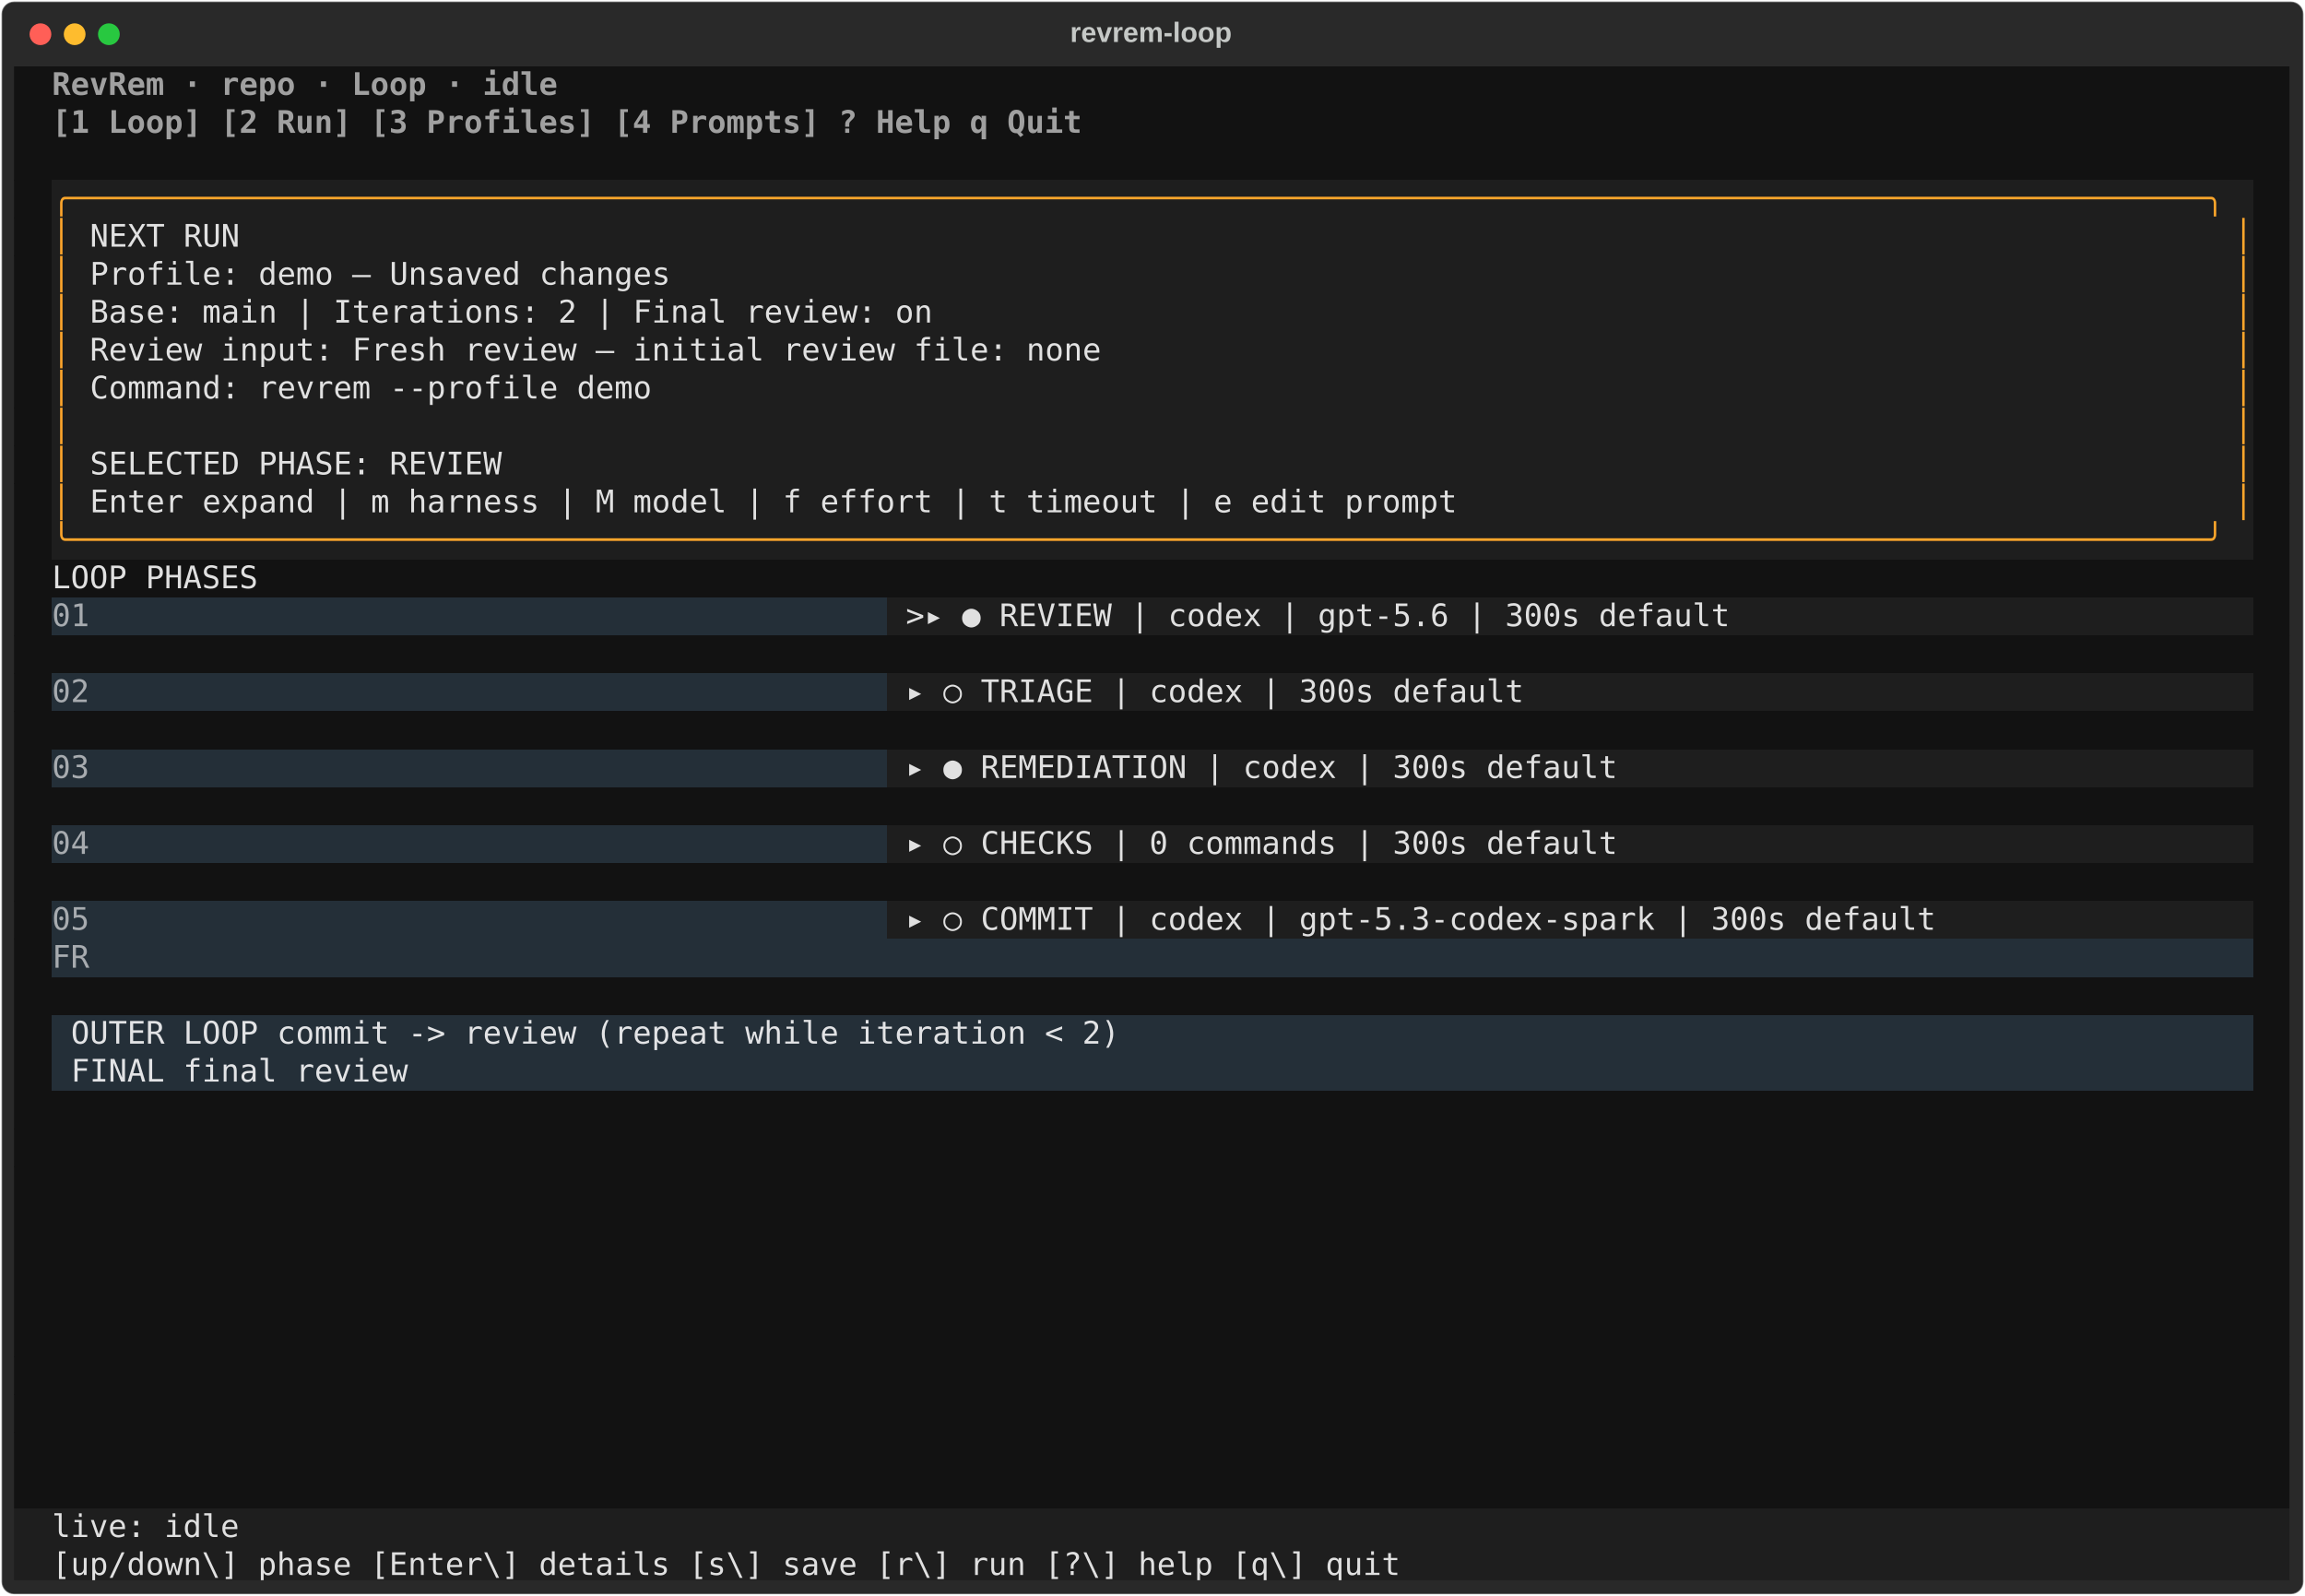
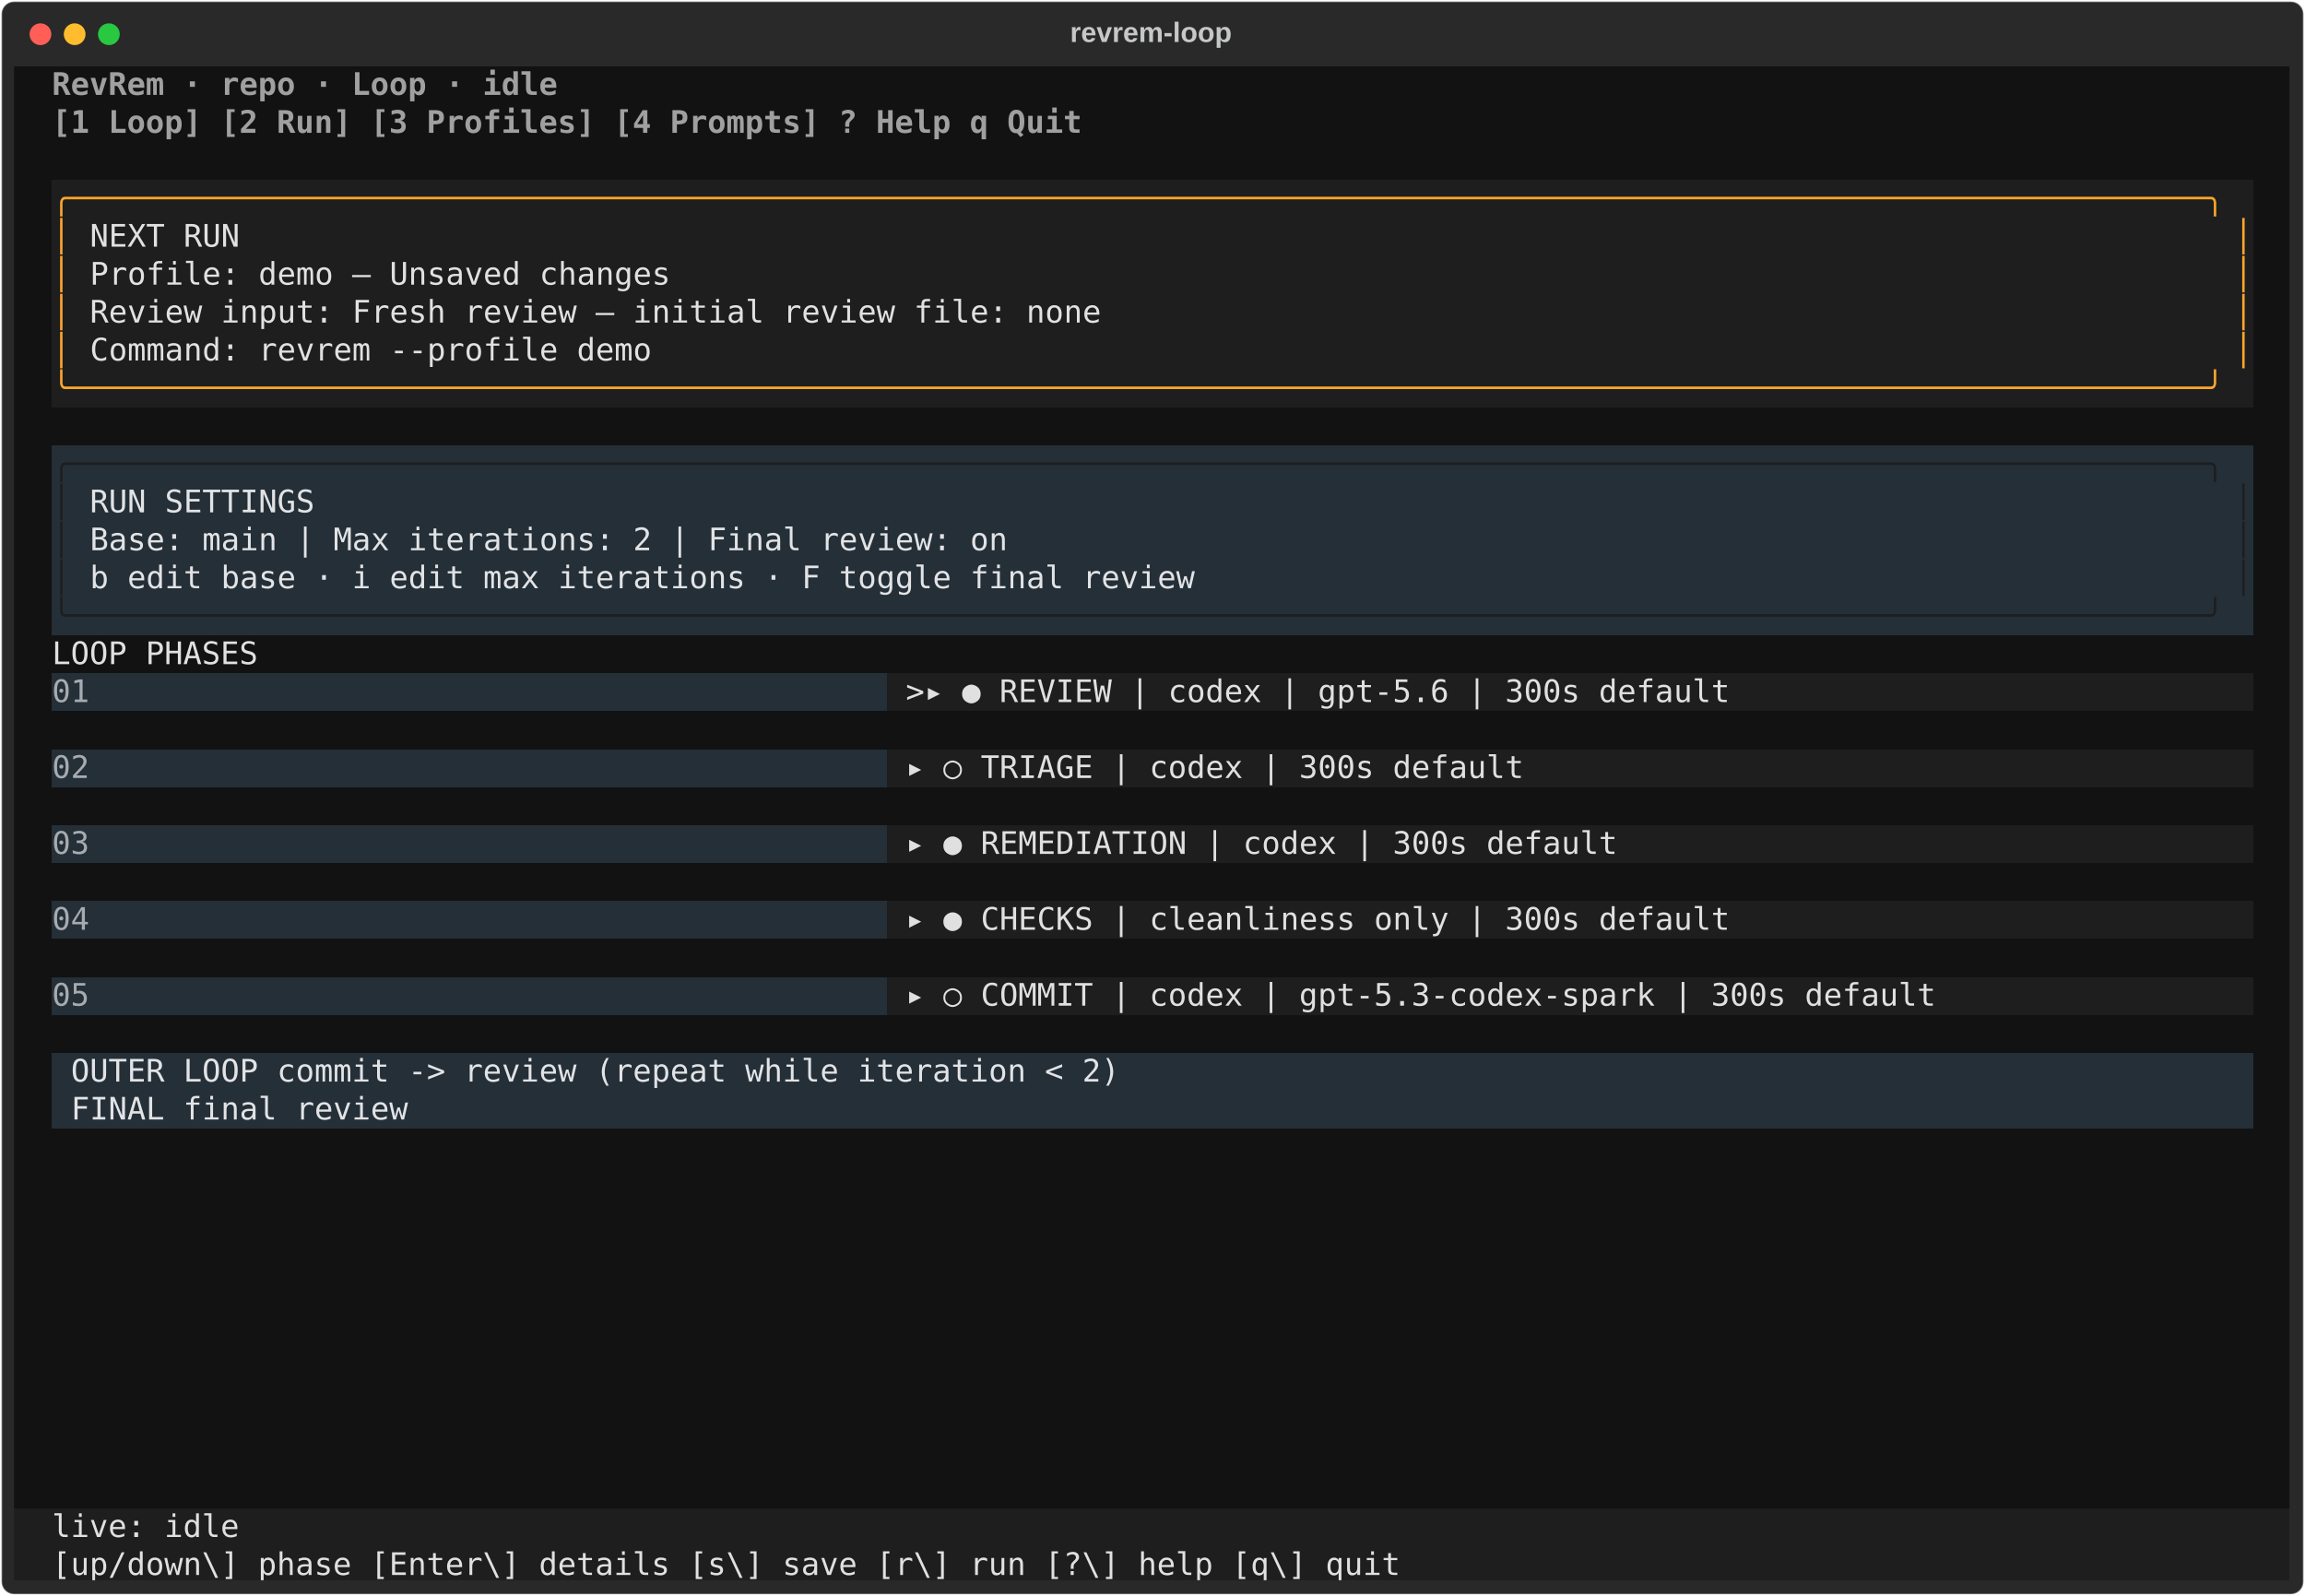
<svg xmlns="http://www.w3.org/2000/svg" class="rich-terminal" viewBox="0 0 1482 1026.0">
  <style>

    @font-face {
        font-family: "Fira Code";
        src: local("FiraCode-Regular"),
                url("https://cdnjs.cloudflare.com/ajax/libs/firacode/6.2.0/woff2/FiraCode-Regular.woff2") format("woff2"),
                url("https://cdnjs.cloudflare.com/ajax/libs/firacode/6.2.0/woff/FiraCode-Regular.woff") format("woff");
        font-style: normal;
        font-weight: 400;
    }
    @font-face {
        font-family: "Fira Code";
        src: local("FiraCode-Bold"),
                url("https://cdnjs.cloudflare.com/ajax/libs/firacode/6.2.0/woff2/FiraCode-Bold.woff2") format("woff2"),
                url("https://cdnjs.cloudflare.com/ajax/libs/firacode/6.2.0/woff/FiraCode-Bold.woff") format("woff");
        font-style: bold;
        font-weight: 700;
    }

    .terminal-ID-matrix {
        font-family: Fira Code, monospace;
        font-size: 20px;
        line-height: 24.4px;
        font-variant-east-asian: full-width;
    }

    .terminal-ID-title {
        font-size: 18px;
        font-weight: bold;
        font-family: arial;
    }

    .terminal-ID-r1 { fill: #c5c8c6 }
.terminal-ID-r2 { fill: #a0a0a0;font-weight: bold }
.terminal-ID-r3 { fill: #fea62b }
.terminal-ID-r4 { fill: #e1e1e1 }
- .terminal-ID-r5 { fill: #e0e0e0 }
- .terminal-ID-r6 { fill: #a7abaf }
- .terminal-ID-r7 { fill: #e2e3e5 }
+ .terminal-ID-r5 { fill: #1e1e1e }
+ .terminal-ID-r6 { fill: #e2e3e5 }
+ .terminal-ID-r7 { fill: #e0e0e0 }
+ .terminal-ID-r8 { fill: #a7abaf }
    </style>
  <defs>
    <clipPath id="terminal-ID-clip-terminal">
      <rect x="0" y="0" width="1463.0" height="975.0" />
    </clipPath>
    <clipPath id="terminal-ID-line-0">
      <rect x="0" y="1.5" width="1464" height="24.65" />
    </clipPath>
    <clipPath id="terminal-ID-line-1">
      <rect x="0" y="25.9" width="1464" height="24.65" />
    </clipPath>
    <clipPath id="terminal-ID-line-2">
      <rect x="0" y="50.3" width="1464" height="24.65" />
    </clipPath>
    <clipPath id="terminal-ID-line-3">
      <rect x="0" y="74.7" width="1464" height="24.65" />
    </clipPath>
    <clipPath id="terminal-ID-line-4">
      <rect x="0" y="99.1" width="1464" height="24.65" />
    </clipPath>
    <clipPath id="terminal-ID-line-5">
      <rect x="0" y="123.5" width="1464" height="24.65" />
    </clipPath>
    <clipPath id="terminal-ID-line-6">
      <rect x="0" y="147.9" width="1464" height="24.65" />
    </clipPath>
    <clipPath id="terminal-ID-line-7">
      <rect x="0" y="172.3" width="1464" height="24.65" />
    </clipPath>
    <clipPath id="terminal-ID-line-8">
      <rect x="0" y="196.7" width="1464" height="24.65" />
    </clipPath>
    <clipPath id="terminal-ID-line-9">
      <rect x="0" y="221.1" width="1464" height="24.65" />
    </clipPath>
    <clipPath id="terminal-ID-line-10">
      <rect x="0" y="245.5" width="1464" height="24.65" />
    </clipPath>
    <clipPath id="terminal-ID-line-11">
      <rect x="0" y="269.9" width="1464" height="24.65" />
    </clipPath>
    <clipPath id="terminal-ID-line-12">
      <rect x="0" y="294.3" width="1464" height="24.65" />
    </clipPath>
    <clipPath id="terminal-ID-line-13">
      <rect x="0" y="318.7" width="1464" height="24.65" />
    </clipPath>
    <clipPath id="terminal-ID-line-14">
      <rect x="0" y="343.1" width="1464" height="24.65" />
    </clipPath>
    <clipPath id="terminal-ID-line-15">
      <rect x="0" y="367.5" width="1464" height="24.65" />
    </clipPath>
    <clipPath id="terminal-ID-line-16">
      <rect x="0" y="391.9" width="1464" height="24.65" />
    </clipPath>
    <clipPath id="terminal-ID-line-17">
      <rect x="0" y="416.3" width="1464" height="24.65" />
    </clipPath>
    <clipPath id="terminal-ID-line-18">
      <rect x="0" y="440.7" width="1464" height="24.65" />
    </clipPath>
    <clipPath id="terminal-ID-line-19">
      <rect x="0" y="465.1" width="1464" height="24.65" />
    </clipPath>
    <clipPath id="terminal-ID-line-20">
      <rect x="0" y="489.5" width="1464" height="24.65" />
    </clipPath>
    <clipPath id="terminal-ID-line-21">
      <rect x="0" y="513.9" width="1464" height="24.65" />
    </clipPath>
    <clipPath id="terminal-ID-line-22">
      <rect x="0" y="538.3" width="1464" height="24.65" />
    </clipPath>
    <clipPath id="terminal-ID-line-23">
      <rect x="0" y="562.7" width="1464" height="24.65" />
    </clipPath>
    <clipPath id="terminal-ID-line-24">
      <rect x="0" y="587.1" width="1464" height="24.65" />
    </clipPath>
    <clipPath id="terminal-ID-line-25">
      <rect x="0" y="611.5" width="1464" height="24.65" />
    </clipPath>
    <clipPath id="terminal-ID-line-26">
      <rect x="0" y="635.9" width="1464" height="24.65" />
    </clipPath>
    <clipPath id="terminal-ID-line-27">
      <rect x="0" y="660.3" width="1464" height="24.65" />
    </clipPath>
    <clipPath id="terminal-ID-line-28">
      <rect x="0" y="684.7" width="1464" height="24.65" />
    </clipPath>
    <clipPath id="terminal-ID-line-29">
      <rect x="0" y="709.1" width="1464" height="24.65" />
    </clipPath>
    <clipPath id="terminal-ID-line-30">
      <rect x="0" y="733.5" width="1464" height="24.65" />
    </clipPath>
    <clipPath id="terminal-ID-line-31">
      <rect x="0" y="757.9" width="1464" height="24.65" />
    </clipPath>
    <clipPath id="terminal-ID-line-32">
      <rect x="0" y="782.3" width="1464" height="24.65" />
    </clipPath>
    <clipPath id="terminal-ID-line-33">
      <rect x="0" y="806.7" width="1464" height="24.65" />
    </clipPath>
    <clipPath id="terminal-ID-line-34">
      <rect x="0" y="831.1" width="1464" height="24.65" />
    </clipPath>
    <clipPath id="terminal-ID-line-35">
      <rect x="0" y="855.5" width="1464" height="24.65" />
    </clipPath>
    <clipPath id="terminal-ID-line-36">
      <rect x="0" y="879.9" width="1464" height="24.65" />
    </clipPath>
    <clipPath id="terminal-ID-line-37">
      <rect x="0" y="904.3" width="1464" height="24.65" />
    </clipPath>
    <clipPath id="terminal-ID-line-38">
      <rect x="0" y="928.7" width="1464" height="24.65" />
    </clipPath>
  </defs>
  <rect fill="#292929" stroke="rgba(255,255,255,0.35)" stroke-width="1" x="1" y="1" width="1480" height="1024" rx="8" />
  <text class="terminal-ID-title" fill="#c5c8c6" text-anchor="middle" x="740" y="27">revrem-loop</text>
  <g transform="translate(26,22)">
    <circle cx="0" cy="0" r="7" fill="#ff5f57" />
    <circle cx="22" cy="0" r="7" fill="#febc2e" />
    <circle cx="44" cy="0" r="7" fill="#28c840" />
  </g>
  <g transform="translate(9, 41)" clip-path="url(#terminal-ID-clip-terminal)">
    <rect fill="#121212" x="0" y="1.5" width="24.4" height="24.65" shape-rendering="crispEdges" />
    <rect fill="#121212" x="24.4" y="1.5" width="329.4" height="24.65" shape-rendering="crispEdges" />
    <rect fill="#121212" x="353.8" y="1.5" width="1110.2" height="24.65" shape-rendering="crispEdges" />
    <rect fill="#121212" x="0" y="25.9" width="24.4" height="24.65" shape-rendering="crispEdges" />
    <rect fill="#121212" x="24.4" y="25.9" width="732" height="24.65" shape-rendering="crispEdges" />
    <rect fill="#121212" x="756.4" y="25.9" width="707.6" height="24.65" shape-rendering="crispEdges" />
    <rect fill="#121212" x="0" y="50.3" width="1464" height="24.65" shape-rendering="crispEdges" />
    <rect fill="#121212" x="0" y="74.7" width="24.4" height="24.65" shape-rendering="crispEdges" />
    <rect fill="#1e1e1e" x="24.4" y="74.7" width="1415.2" height="24.65" shape-rendering="crispEdges" />
    <rect fill="#121212" x="1439.6" y="74.7" width="24.4" height="24.65" shape-rendering="crispEdges" />
    <rect fill="#121212" x="0" y="99.1" width="24.4" height="24.65" shape-rendering="crispEdges" />
    <rect fill="#1e1e1e" x="24.4" y="99.1" width="12.2" height="24.65" shape-rendering="crispEdges" />
    <rect fill="#1e1e1e" x="36.6" y="99.1" width="12.2" height="24.65" shape-rendering="crispEdges" />
    <rect fill="#1e1e1e" x="48.8" y="99.1" width="97.6" height="24.65" shape-rendering="crispEdges" />
    <rect fill="#1e1e1e" x="146.4" y="99.1" width="1281" height="24.65" shape-rendering="crispEdges" />
    <rect fill="#1e1e1e" x="1427.4" y="99.1" width="12.2" height="24.65" shape-rendering="crispEdges" />
    <rect fill="#121212" x="1439.6" y="99.1" width="24.4" height="24.65" shape-rendering="crispEdges" />
    <rect fill="#121212" x="0" y="123.5" width="24.4" height="24.65" shape-rendering="crispEdges" />
    <rect fill="#1e1e1e" x="24.4" y="123.5" width="12.2" height="24.65" shape-rendering="crispEdges" />
    <rect fill="#1e1e1e" x="36.6" y="123.5" width="12.2" height="24.65" shape-rendering="crispEdges" />
    <rect fill="#1e1e1e" x="48.8" y="123.5" width="378.2" height="24.65" shape-rendering="crispEdges" />
    <rect fill="#1e1e1e" x="427" y="123.5" width="1000.4" height="24.65" shape-rendering="crispEdges" />
    <rect fill="#1e1e1e" x="1427.4" y="123.5" width="12.2" height="24.65" shape-rendering="crispEdges" />
    <rect fill="#121212" x="1439.6" y="123.5" width="24.4" height="24.65" shape-rendering="crispEdges" />
    <rect fill="#121212" x="0" y="147.9" width="24.4" height="24.65" shape-rendering="crispEdges" />
    <rect fill="#1e1e1e" x="24.4" y="147.9" width="12.2" height="24.65" shape-rendering="crispEdges" />
    <rect fill="#1e1e1e" x="36.6" y="147.9" width="12.2" height="24.65" shape-rendering="crispEdges" />
-     <rect fill="#1e1e1e" x="48.8" y="147.9" width="549" height="24.65" shape-rendering="crispEdges" />
-     <rect fill="#1e1e1e" x="597.8" y="147.9" width="829.6" height="24.65" shape-rendering="crispEdges" />
+     <rect fill="#1e1e1e" x="48.8" y="147.9" width="658.8" height="24.65" shape-rendering="crispEdges" />
+     <rect fill="#1e1e1e" x="707.6" y="147.9" width="719.8" height="24.65" shape-rendering="crispEdges" />
    <rect fill="#1e1e1e" x="1427.4" y="147.9" width="12.2" height="24.65" shape-rendering="crispEdges" />
    <rect fill="#121212" x="1439.6" y="147.9" width="24.4" height="24.65" shape-rendering="crispEdges" />
    <rect fill="#121212" x="0" y="172.3" width="24.4" height="24.65" shape-rendering="crispEdges" />
    <rect fill="#1e1e1e" x="24.4" y="172.3" width="12.2" height="24.65" shape-rendering="crispEdges" />
    <rect fill="#1e1e1e" x="36.6" y="172.3" width="12.2" height="24.65" shape-rendering="crispEdges" />
-     <rect fill="#1e1e1e" x="48.8" y="172.3" width="658.8" height="24.65" shape-rendering="crispEdges" />
-     <rect fill="#1e1e1e" x="707.6" y="172.3" width="719.8" height="24.65" shape-rendering="crispEdges" />
+     <rect fill="#1e1e1e" x="48.8" y="172.3" width="366" height="24.65" shape-rendering="crispEdges" />
+     <rect fill="#1e1e1e" x="414.8" y="172.3" width="1012.6" height="24.65" shape-rendering="crispEdges" />
    <rect fill="#1e1e1e" x="1427.4" y="172.3" width="12.2" height="24.65" shape-rendering="crispEdges" />
    <rect fill="#121212" x="1439.6" y="172.3" width="24.4" height="24.65" shape-rendering="crispEdges" />
    <rect fill="#121212" x="0" y="196.7" width="24.4" height="24.65" shape-rendering="crispEdges" />
-     <rect fill="#1e1e1e" x="24.4" y="196.7" width="12.2" height="24.65" shape-rendering="crispEdges" />
-     <rect fill="#1e1e1e" x="36.6" y="196.7" width="12.2" height="24.65" shape-rendering="crispEdges" />
-     <rect fill="#1e1e1e" x="48.8" y="196.7" width="366" height="24.65" shape-rendering="crispEdges" />
-     <rect fill="#1e1e1e" x="414.8" y="196.7" width="1012.6" height="24.65" shape-rendering="crispEdges" />
-     <rect fill="#1e1e1e" x="1427.4" y="196.7" width="12.2" height="24.65" shape-rendering="crispEdges" />
+     <rect fill="#1e1e1e" x="24.4" y="196.7" width="1415.2" height="24.65" shape-rendering="crispEdges" />
    <rect fill="#121212" x="1439.6" y="196.7" width="24.4" height="24.65" shape-rendering="crispEdges" />
-     <rect fill="#121212" x="0" y="221.1" width="24.4" height="24.65" shape-rendering="crispEdges" />
-     <rect fill="#1e1e1e" x="24.4" y="221.1" width="12.2" height="24.65" shape-rendering="crispEdges" />
-     <rect fill="#1e1e1e" x="36.6" y="221.1" width="12.2" height="24.65" shape-rendering="crispEdges" />
-     <rect fill="#1e1e1e" x="48.8" y="221.1" width="0" height="24.65" shape-rendering="crispEdges" />
-     <rect fill="#1e1e1e" x="48.8" y="221.1" width="1378.6" height="24.65" shape-rendering="crispEdges" />
-     <rect fill="#1e1e1e" x="1427.4" y="221.1" width="12.2" height="24.65" shape-rendering="crispEdges" />
-     <rect fill="#121212" x="1439.6" y="221.1" width="24.4" height="24.65" shape-rendering="crispEdges" />
+     <rect fill="#121212" x="0" y="221.1" width="1464" height="24.65" shape-rendering="crispEdges" />
    <rect fill="#121212" x="0" y="245.5" width="24.4" height="24.65" shape-rendering="crispEdges" />
-     <rect fill="#1e1e1e" x="24.4" y="245.5" width="12.2" height="24.65" shape-rendering="crispEdges" />
-     <rect fill="#1e1e1e" x="36.6" y="245.5" width="12.2" height="24.65" shape-rendering="crispEdges" />
-     <rect fill="#1e1e1e" x="48.8" y="245.5" width="268.4" height="24.65" shape-rendering="crispEdges" />
-     <rect fill="#1e1e1e" x="317.2" y="245.5" width="1110.2" height="24.65" shape-rendering="crispEdges" />
-     <rect fill="#1e1e1e" x="1427.4" y="245.5" width="12.2" height="24.65" shape-rendering="crispEdges" />
+     <rect fill="#242f38" x="24.4" y="245.5" width="1415.2" height="24.65" shape-rendering="crispEdges" />
    <rect fill="#121212" x="1439.6" y="245.5" width="24.4" height="24.65" shape-rendering="crispEdges" />
    <rect fill="#121212" x="0" y="269.9" width="24.4" height="24.65" shape-rendering="crispEdges" />
-     <rect fill="#1e1e1e" x="24.4" y="269.9" width="12.2" height="24.65" shape-rendering="crispEdges" />
-     <rect fill="#1e1e1e" x="36.6" y="269.9" width="12.2" height="24.65" shape-rendering="crispEdges" />
-     <rect fill="#1e1e1e" x="48.8" y="269.9" width="890.6" height="24.65" shape-rendering="crispEdges" />
-     <rect fill="#1e1e1e" x="939.4" y="269.9" width="488" height="24.65" shape-rendering="crispEdges" />
-     <rect fill="#1e1e1e" x="1427.4" y="269.9" width="12.2" height="24.65" shape-rendering="crispEdges" />
+     <rect fill="#242f38" x="24.4" y="269.9" width="12.2" height="24.65" shape-rendering="crispEdges" />
+     <rect fill="#242f38" x="36.6" y="269.9" width="12.2" height="24.65" shape-rendering="crispEdges" />
+     <rect fill="#242f38" x="48.8" y="269.9" width="146.4" height="24.65" shape-rendering="crispEdges" />
+     <rect fill="#242f38" x="195.2" y="269.9" width="1232.2" height="24.65" shape-rendering="crispEdges" />
+     <rect fill="#242f38" x="1427.4" y="269.9" width="12.2" height="24.65" shape-rendering="crispEdges" />
    <rect fill="#121212" x="1439.6" y="269.9" width="24.4" height="24.65" shape-rendering="crispEdges" />
    <rect fill="#121212" x="0" y="294.3" width="24.4" height="24.65" shape-rendering="crispEdges" />
-     <rect fill="#1e1e1e" x="24.4" y="294.3" width="1415.2" height="24.65" shape-rendering="crispEdges" />
+     <rect fill="#242f38" x="24.4" y="294.3" width="12.2" height="24.65" shape-rendering="crispEdges" />
+     <rect fill="#242f38" x="36.6" y="294.3" width="12.2" height="24.65" shape-rendering="crispEdges" />
+     <rect fill="#242f38" x="48.8" y="294.3" width="597.8" height="24.65" shape-rendering="crispEdges" />
+     <rect fill="#242f38" x="646.6" y="294.3" width="780.8" height="24.65" shape-rendering="crispEdges" />
+     <rect fill="#242f38" x="1427.4" y="294.3" width="12.2" height="24.65" shape-rendering="crispEdges" />
    <rect fill="#121212" x="1439.6" y="294.3" width="24.4" height="24.65" shape-rendering="crispEdges" />
    <rect fill="#121212" x="0" y="318.7" width="24.4" height="24.65" shape-rendering="crispEdges" />
-     <rect fill="#121212" x="24.4" y="318.7" width="134.2" height="24.65" shape-rendering="crispEdges" />
-     <rect fill="#121212" x="158.6" y="318.7" width="1305.4" height="24.65" shape-rendering="crispEdges" />
+     <rect fill="#242f38" x="24.4" y="318.7" width="12.2" height="24.65" shape-rendering="crispEdges" />
+     <rect fill="#242f38" x="36.6" y="318.7" width="12.2" height="24.65" shape-rendering="crispEdges" />
+     <rect fill="#242f38" x="48.8" y="318.7" width="719.8" height="24.65" shape-rendering="crispEdges" />
+     <rect fill="#242f38" x="768.6" y="318.7" width="658.8" height="24.65" shape-rendering="crispEdges" />
+     <rect fill="#242f38" x="1427.4" y="318.7" width="12.2" height="24.65" shape-rendering="crispEdges" />
+     <rect fill="#121212" x="1439.6" y="318.7" width="24.4" height="24.65" shape-rendering="crispEdges" />
    <rect fill="#121212" x="0" y="343.1" width="24.4" height="24.65" shape-rendering="crispEdges" />
-     <rect fill="#242f38" x="24.4" y="343.1" width="24.4" height="24.65" shape-rendering="crispEdges" />
-     <rect fill="#242f38" x="48.8" y="343.1" width="512.4" height="24.65" shape-rendering="crispEdges" />
-     <rect fill="#1e1e1e" x="561.2" y="343.1" width="12.2" height="24.65" shape-rendering="crispEdges" />
-     <rect fill="#1e1e1e" x="573.4" y="343.1" width="597.8" height="24.65" shape-rendering="crispEdges" />
-     <rect fill="#1e1e1e" x="1171.2" y="343.1" width="268.4" height="24.65" shape-rendering="crispEdges" />
+     <rect fill="#242f38" x="24.4" y="343.1" width="1415.2" height="24.65" shape-rendering="crispEdges" />
    <rect fill="#121212" x="1439.6" y="343.1" width="24.4" height="24.65" shape-rendering="crispEdges" />
-     <rect fill="#121212" x="0" y="367.5" width="1464" height="24.65" shape-rendering="crispEdges" />
+     <rect fill="#121212" x="0" y="367.5" width="24.4" height="24.65" shape-rendering="crispEdges" />
+     <rect fill="#121212" x="24.4" y="367.5" width="134.2" height="24.65" shape-rendering="crispEdges" />
+     <rect fill="#121212" x="158.6" y="367.5" width="1305.4" height="24.65" shape-rendering="crispEdges" />
    <rect fill="#121212" x="0" y="391.9" width="24.4" height="24.65" shape-rendering="crispEdges" />
    <rect fill="#242f38" x="24.4" y="391.9" width="24.4" height="24.65" shape-rendering="crispEdges" />
    <rect fill="#242f38" x="48.8" y="391.9" width="512.4" height="24.65" shape-rendering="crispEdges" />
    <rect fill="#1e1e1e" x="561.2" y="391.9" width="12.2" height="24.65" shape-rendering="crispEdges" />
-     <rect fill="#1e1e1e" x="573.4" y="391.9" width="475.8" height="24.65" shape-rendering="crispEdges" />
-     <rect fill="#1e1e1e" x="1049.2" y="391.9" width="390.4" height="24.65" shape-rendering="crispEdges" />
+     <rect fill="#1e1e1e" x="573.4" y="391.9" width="597.8" height="24.65" shape-rendering="crispEdges" />
+     <rect fill="#1e1e1e" x="1171.2" y="391.9" width="268.4" height="24.65" shape-rendering="crispEdges" />
    <rect fill="#121212" x="1439.6" y="391.9" width="24.4" height="24.65" shape-rendering="crispEdges" />
    <rect fill="#121212" x="0" y="416.3" width="1464" height="24.65" shape-rendering="crispEdges" />
    <rect fill="#121212" x="0" y="440.7" width="24.4" height="24.65" shape-rendering="crispEdges" />
    <rect fill="#242f38" x="24.4" y="440.7" width="24.4" height="24.65" shape-rendering="crispEdges" />
    <rect fill="#242f38" x="48.8" y="440.7" width="512.4" height="24.65" shape-rendering="crispEdges" />
    <rect fill="#1e1e1e" x="561.2" y="440.7" width="12.2" height="24.65" shape-rendering="crispEdges" />
    <rect fill="#1e1e1e" x="573.4" y="440.7" width="475.8" height="24.65" shape-rendering="crispEdges" />
    <rect fill="#1e1e1e" x="1049.2" y="440.7" width="390.4" height="24.65" shape-rendering="crispEdges" />
    <rect fill="#121212" x="1439.6" y="440.7" width="24.4" height="24.65" shape-rendering="crispEdges" />
    <rect fill="#121212" x="0" y="465.1" width="1464" height="24.65" shape-rendering="crispEdges" />
    <rect fill="#121212" x="0" y="489.5" width="24.4" height="24.65" shape-rendering="crispEdges" />
    <rect fill="#242f38" x="24.4" y="489.5" width="24.4" height="24.65" shape-rendering="crispEdges" />
    <rect fill="#242f38" x="48.8" y="489.5" width="512.4" height="24.65" shape-rendering="crispEdges" />
    <rect fill="#1e1e1e" x="561.2" y="489.5" width="12.2" height="24.65" shape-rendering="crispEdges" />
-     <rect fill="#1e1e1e" x="573.4" y="489.5" width="536.8" height="24.65" shape-rendering="crispEdges" />
-     <rect fill="#1e1e1e" x="1110.2" y="489.5" width="329.4" height="24.65" shape-rendering="crispEdges" />
+     <rect fill="#1e1e1e" x="573.4" y="489.5" width="475.8" height="24.65" shape-rendering="crispEdges" />
+     <rect fill="#1e1e1e" x="1049.2" y="489.5" width="390.4" height="24.65" shape-rendering="crispEdges" />
    <rect fill="#121212" x="1439.6" y="489.5" width="24.4" height="24.65" shape-rendering="crispEdges" />
    <rect fill="#121212" x="0" y="513.9" width="1464" height="24.65" shape-rendering="crispEdges" />
    <rect fill="#121212" x="0" y="538.3" width="24.4" height="24.65" shape-rendering="crispEdges" />
    <rect fill="#242f38" x="24.4" y="538.3" width="24.4" height="24.65" shape-rendering="crispEdges" />
    <rect fill="#242f38" x="48.8" y="538.3" width="512.4" height="24.65" shape-rendering="crispEdges" />
    <rect fill="#1e1e1e" x="561.2" y="538.3" width="12.2" height="24.65" shape-rendering="crispEdges" />
-     <rect fill="#1e1e1e" x="573.4" y="538.3" width="744.2" height="24.65" shape-rendering="crispEdges" />
-     <rect fill="#1e1e1e" x="1317.6" y="538.3" width="122" height="24.65" shape-rendering="crispEdges" />
+     <rect fill="#1e1e1e" x="573.4" y="538.3" width="610" height="24.65" shape-rendering="crispEdges" />
+     <rect fill="#1e1e1e" x="1183.4" y="538.3" width="256.2" height="24.65" shape-rendering="crispEdges" />
    <rect fill="#121212" x="1439.6" y="538.3" width="24.4" height="24.65" shape-rendering="crispEdges" />
-     <rect fill="#121212" x="0" y="562.7" width="24.4" height="24.65" shape-rendering="crispEdges" />
-     <rect fill="#242f38" x="24.4" y="562.7" width="24.4" height="24.65" shape-rendering="crispEdges" />
-     <rect fill="#242f38" x="48.8" y="562.7" width="1390.8" height="24.65" shape-rendering="crispEdges" />
-     <rect fill="#121212" x="1439.6" y="562.7" width="24.4" height="24.65" shape-rendering="crispEdges" />
-     <rect fill="#121212" x="0" y="587.1" width="1464" height="24.65" shape-rendering="crispEdges" />
-     <rect fill="#121212" x="0" y="611.5" width="24.4" height="24.65" shape-rendering="crispEdges" />
-     <rect fill="#242f38" x="24.4" y="611.5" width="12.2" height="24.65" shape-rendering="crispEdges" />
-     <rect fill="#242f38" x="36.6" y="611.5" width="768.6" height="24.65" shape-rendering="crispEdges" />
-     <rect fill="#242f38" x="805.2" y="611.5" width="634.4" height="24.65" shape-rendering="crispEdges" />
-     <rect fill="#121212" x="1439.6" y="611.5" width="24.4" height="24.65" shape-rendering="crispEdges" />
+     <rect fill="#121212" x="0" y="562.7" width="1464" height="24.65" shape-rendering="crispEdges" />
+     <rect fill="#121212" x="0" y="587.1" width="24.4" height="24.65" shape-rendering="crispEdges" />
+     <rect fill="#242f38" x="24.4" y="587.1" width="24.4" height="24.65" shape-rendering="crispEdges" />
+     <rect fill="#242f38" x="48.8" y="587.1" width="512.4" height="24.65" shape-rendering="crispEdges" />
+     <rect fill="#1e1e1e" x="561.2" y="587.1" width="12.2" height="24.65" shape-rendering="crispEdges" />
+     <rect fill="#1e1e1e" x="573.4" y="587.1" width="744.2" height="24.65" shape-rendering="crispEdges" />
+     <rect fill="#1e1e1e" x="1317.6" y="587.1" width="122" height="24.65" shape-rendering="crispEdges" />
+     <rect fill="#121212" x="1439.6" y="587.1" width="24.4" height="24.65" shape-rendering="crispEdges" />
+     <rect fill="#121212" x="0" y="611.5" width="1464" height="24.65" shape-rendering="crispEdges" />
    <rect fill="#121212" x="0" y="635.9" width="24.4" height="24.65" shape-rendering="crispEdges" />
    <rect fill="#242f38" x="24.4" y="635.9" width="12.2" height="24.65" shape-rendering="crispEdges" />
-     <rect fill="#242f38" x="36.6" y="635.9" width="305" height="24.65" shape-rendering="crispEdges" />
-     <rect fill="#242f38" x="341.6" y="635.9" width="1098" height="24.65" shape-rendering="crispEdges" />
+     <rect fill="#242f38" x="36.6" y="635.9" width="768.6" height="24.65" shape-rendering="crispEdges" />
+     <rect fill="#242f38" x="805.2" y="635.9" width="634.4" height="24.65" shape-rendering="crispEdges" />
    <rect fill="#121212" x="1439.6" y="635.9" width="24.4" height="24.65" shape-rendering="crispEdges" />
-     <rect fill="#121212" x="0" y="660.3" width="1464" height="24.65" shape-rendering="crispEdges" />
+     <rect fill="#121212" x="0" y="660.3" width="24.4" height="24.65" shape-rendering="crispEdges" />
+     <rect fill="#242f38" x="24.4" y="660.3" width="12.2" height="24.65" shape-rendering="crispEdges" />
+     <rect fill="#242f38" x="36.6" y="660.3" width="305" height="24.65" shape-rendering="crispEdges" />
+     <rect fill="#242f38" x="341.6" y="660.3" width="1098" height="24.65" shape-rendering="crispEdges" />
+     <rect fill="#121212" x="1439.6" y="660.3" width="24.4" height="24.65" shape-rendering="crispEdges" />
    <rect fill="#121212" x="0" y="684.7" width="1464" height="24.65" shape-rendering="crispEdges" />
    <rect fill="#121212" x="0" y="709.1" width="1464" height="24.65" shape-rendering="crispEdges" />
    <rect fill="#121212" x="0" y="733.5" width="1464" height="24.65" shape-rendering="crispEdges" />
    <rect fill="#121212" x="0" y="757.9" width="1464" height="24.65" shape-rendering="crispEdges" />
    <rect fill="#121212" x="0" y="782.3" width="1464" height="24.65" shape-rendering="crispEdges" />
    <rect fill="#121212" x="0" y="806.7" width="1464" height="24.65" shape-rendering="crispEdges" />
    <rect fill="#121212" x="0" y="831.1" width="1464" height="24.65" shape-rendering="crispEdges" />
    <rect fill="#121212" x="0" y="855.5" width="1464" height="24.65" shape-rendering="crispEdges" />
    <rect fill="#121212" x="0" y="879.9" width="1464" height="24.65" shape-rendering="crispEdges" />
    <rect fill="#121212" x="0" y="904.3" width="1464" height="24.65" shape-rendering="crispEdges" />
    <rect fill="#1e1e1e" x="0" y="928.7" width="24.4" height="24.65" shape-rendering="crispEdges" />
    <rect fill="#1e1e1e" x="24.4" y="928.7" width="122" height="24.65" shape-rendering="crispEdges" />
    <rect fill="#1e1e1e" x="146.4" y="928.7" width="1317.6" height="24.65" shape-rendering="crispEdges" />
    <rect fill="#1e1e1e" x="0" y="953.1" width="24.4" height="24.65" shape-rendering="crispEdges" />
    <rect fill="#1e1e1e" x="24.4" y="953.1" width="878.4" height="24.65" shape-rendering="crispEdges" />
    <rect fill="#1e1e1e" x="902.8" y="953.1" width="561.2" height="24.65" shape-rendering="crispEdges" />
    <g class="terminal-ID-matrix">
      <text class="terminal-ID-r2" x="24.4" y="20" textLength="329.4" clip-path="url(#terminal-ID-line-0)">RevRem · repo · Loop · idle</text>
      <text class="terminal-ID-r1" x="1464" y="20" textLength="12.2" clip-path="url(#terminal-ID-line-0)">
</text>
      <text class="terminal-ID-r2" x="24.4" y="44.4" textLength="732" clip-path="url(#terminal-ID-line-1)">[1 Loop]  [2 Run]  [3 Profiles]  [4 Prompts]  ? Help  q Quit</text>
      <text class="terminal-ID-r1" x="1464" y="44.4" textLength="12.2" clip-path="url(#terminal-ID-line-1)">
</text>
      <text class="terminal-ID-r1" x="1464" y="68.8" textLength="12.2" clip-path="url(#terminal-ID-line-2)">
</text>
      <text class="terminal-ID-r3" x="24.4" y="93.2" textLength="1415.2" clip-path="url(#terminal-ID-line-3)">╭──────────────────────────────────────────────────────────────────────────────────────────────────────────────────╮</text>
      <text class="terminal-ID-r1" x="1464" y="93.2" textLength="12.2" clip-path="url(#terminal-ID-line-3)">
</text>
      <text class="terminal-ID-r3" x="24.4" y="117.6" textLength="12.2" clip-path="url(#terminal-ID-line-4)">│</text>
      <text class="terminal-ID-r4" x="48.8" y="117.6" textLength="97.6" clip-path="url(#terminal-ID-line-4)">NEXT RUN</text>
      <text class="terminal-ID-r3" x="1427.4" y="117.6" textLength="12.2" clip-path="url(#terminal-ID-line-4)">│</text>
      <text class="terminal-ID-r1" x="1464" y="117.6" textLength="12.2" clip-path="url(#terminal-ID-line-4)">
</text>
      <text class="terminal-ID-r3" x="24.4" y="142" textLength="12.2" clip-path="url(#terminal-ID-line-5)">│</text>
      <text class="terminal-ID-r4" x="48.8" y="142" textLength="378.2" clip-path="url(#terminal-ID-line-5)">Profile: demo — Unsaved changes</text>
      <text class="terminal-ID-r3" x="1427.4" y="142" textLength="12.2" clip-path="url(#terminal-ID-line-5)">│</text>
      <text class="terminal-ID-r1" x="1464" y="142" textLength="12.2" clip-path="url(#terminal-ID-line-5)">
</text>
      <text class="terminal-ID-r3" x="24.4" y="166.4" textLength="12.2" clip-path="url(#terminal-ID-line-6)">│</text>
-       <text class="terminal-ID-r4" x="48.8" y="166.4" textLength="549" clip-path="url(#terminal-ID-line-6)">Base: main | Iterations: 2 | Final review: on</text>
+       <text class="terminal-ID-r4" x="48.8" y="166.4" textLength="658.8" clip-path="url(#terminal-ID-line-6)">Review input: Fresh review — initial review file: none</text>
      <text class="terminal-ID-r3" x="1427.4" y="166.4" textLength="12.2" clip-path="url(#terminal-ID-line-6)">│</text>
      <text class="terminal-ID-r1" x="1464" y="166.4" textLength="12.2" clip-path="url(#terminal-ID-line-6)">
</text>
      <text class="terminal-ID-r3" x="24.4" y="190.8" textLength="12.2" clip-path="url(#terminal-ID-line-7)">│</text>
-       <text class="terminal-ID-r4" x="48.8" y="190.8" textLength="658.8" clip-path="url(#terminal-ID-line-7)">Review input: Fresh review — initial review file: none</text>
+       <text class="terminal-ID-r4" x="48.8" y="190.8" textLength="366" clip-path="url(#terminal-ID-line-7)">Command: revrem --profile demo</text>
      <text class="terminal-ID-r3" x="1427.4" y="190.8" textLength="12.2" clip-path="url(#terminal-ID-line-7)">│</text>
      <text class="terminal-ID-r1" x="1464" y="190.8" textLength="12.2" clip-path="url(#terminal-ID-line-7)">
</text>
-       <text class="terminal-ID-r3" x="24.4" y="215.2" textLength="12.2" clip-path="url(#terminal-ID-line-8)">│</text>
-       <text class="terminal-ID-r4" x="48.8" y="215.2" textLength="366" clip-path="url(#terminal-ID-line-8)">Command: revrem --profile demo</text>
-       <text class="terminal-ID-r3" x="1427.4" y="215.2" textLength="12.2" clip-path="url(#terminal-ID-line-8)">│</text>
+       <text class="terminal-ID-r3" x="24.4" y="215.2" textLength="1415.2" clip-path="url(#terminal-ID-line-8)">╰──────────────────────────────────────────────────────────────────────────────────────────────────────────────────╯</text>
      <text class="terminal-ID-r1" x="1464" y="215.2" textLength="12.2" clip-path="url(#terminal-ID-line-8)">
</text>
-       <text class="terminal-ID-r3" x="24.4" y="239.6" textLength="12.2" clip-path="url(#terminal-ID-line-9)">│</text>
-       <text class="terminal-ID-r3" x="1427.4" y="239.6" textLength="12.2" clip-path="url(#terminal-ID-line-9)">│</text>
      <text class="terminal-ID-r1" x="1464" y="239.6" textLength="12.2" clip-path="url(#terminal-ID-line-9)">
</text>
-       <text class="terminal-ID-r3" x="24.4" y="264" textLength="12.2" clip-path="url(#terminal-ID-line-10)">│</text>
-       <text class="terminal-ID-r4" x="48.8" y="264" textLength="268.4" clip-path="url(#terminal-ID-line-10)">SELECTED PHASE: REVIEW</text>
-       <text class="terminal-ID-r3" x="1427.4" y="264" textLength="12.2" clip-path="url(#terminal-ID-line-10)">│</text>
+       <text class="terminal-ID-r5" x="24.4" y="264" textLength="1415.2" clip-path="url(#terminal-ID-line-10)">╭──────────────────────────────────────────────────────────────────────────────────────────────────────────────────╮</text>
      <text class="terminal-ID-r1" x="1464" y="264" textLength="12.2" clip-path="url(#terminal-ID-line-10)">
</text>
-       <text class="terminal-ID-r3" x="24.4" y="288.4" textLength="12.2" clip-path="url(#terminal-ID-line-11)">│</text>
-       <text class="terminal-ID-r4" x="48.8" y="288.4" textLength="890.6" clip-path="url(#terminal-ID-line-11)">Enter expand | m harness | M model | f effort | t timeout | e edit prompt</text>
-       <text class="terminal-ID-r3" x="1427.4" y="288.4" textLength="12.2" clip-path="url(#terminal-ID-line-11)">│</text>
+       <text class="terminal-ID-r5" x="24.4" y="288.4" textLength="12.2" clip-path="url(#terminal-ID-line-11)">│</text>
+       <text class="terminal-ID-r6" x="48.8" y="288.4" textLength="146.4" clip-path="url(#terminal-ID-line-11)">RUN SETTINGS</text>
+       <text class="terminal-ID-r5" x="1427.4" y="288.4" textLength="12.2" clip-path="url(#terminal-ID-line-11)">│</text>
      <text class="terminal-ID-r1" x="1464" y="288.4" textLength="12.2" clip-path="url(#terminal-ID-line-11)">
</text>
-       <text class="terminal-ID-r3" x="24.4" y="312.8" textLength="1415.2" clip-path="url(#terminal-ID-line-12)">╰──────────────────────────────────────────────────────────────────────────────────────────────────────────────────╯</text>
+       <text class="terminal-ID-r5" x="24.4" y="312.8" textLength="12.2" clip-path="url(#terminal-ID-line-12)">│</text>
+       <text class="terminal-ID-r6" x="48.8" y="312.8" textLength="597.8" clip-path="url(#terminal-ID-line-12)">Base: main | Max iterations: 2 | Final review: on</text>
+       <text class="terminal-ID-r5" x="1427.4" y="312.8" textLength="12.2" clip-path="url(#terminal-ID-line-12)">│</text>
      <text class="terminal-ID-r1" x="1464" y="312.8" textLength="12.2" clip-path="url(#terminal-ID-line-12)">
</text>
-       <text class="terminal-ID-r5" x="24.4" y="337.2" textLength="134.2" clip-path="url(#terminal-ID-line-13)">LOOP PHASES</text>
+       <text class="terminal-ID-r5" x="24.4" y="337.2" textLength="12.2" clip-path="url(#terminal-ID-line-13)">│</text>
+       <text class="terminal-ID-r6" x="48.8" y="337.2" textLength="719.8" clip-path="url(#terminal-ID-line-13)">b edit base · i edit max iterations · F toggle final review</text>
+       <text class="terminal-ID-r5" x="1427.4" y="337.2" textLength="12.2" clip-path="url(#terminal-ID-line-13)">│</text>
      <text class="terminal-ID-r1" x="1464" y="337.2" textLength="12.2" clip-path="url(#terminal-ID-line-13)">
</text>
-       <text class="terminal-ID-r6" x="24.4" y="361.6" textLength="24.4" clip-path="url(#terminal-ID-line-14)">01</text>
-       <text class="terminal-ID-r5" x="573.4" y="361.6" textLength="597.8" clip-path="url(#terminal-ID-line-14)">&gt;▸ ● REVIEW      | codex | gpt-5.6 | 300s default</text>
+       <text class="terminal-ID-r5" x="24.4" y="361.6" textLength="1415.2" clip-path="url(#terminal-ID-line-14)">╰──────────────────────────────────────────────────────────────────────────────────────────────────────────────────╯</text>
      <text class="terminal-ID-r1" x="1464" y="361.6" textLength="12.2" clip-path="url(#terminal-ID-line-14)">
</text>
+       <text class="terminal-ID-r7" x="24.4" y="386" textLength="134.2" clip-path="url(#terminal-ID-line-15)">LOOP PHASES</text>
      <text class="terminal-ID-r1" x="1464" y="386" textLength="12.2" clip-path="url(#terminal-ID-line-15)">
</text>
-       <text class="terminal-ID-r6" x="24.4" y="410.4" textLength="24.4" clip-path="url(#terminal-ID-line-16)">02</text>
-       <text class="terminal-ID-r5" x="573.4" y="410.4" textLength="475.8" clip-path="url(#terminal-ID-line-16)"> ▸ ○ TRIAGE      | codex | 300s default</text>
+       <text class="terminal-ID-r8" x="24.4" y="410.4" textLength="24.4" clip-path="url(#terminal-ID-line-16)">01</text>
+       <text class="terminal-ID-r7" x="573.4" y="410.4" textLength="597.8" clip-path="url(#terminal-ID-line-16)">&gt;▸ ● REVIEW      | codex | gpt-5.6 | 300s default</text>
      <text class="terminal-ID-r1" x="1464" y="410.4" textLength="12.2" clip-path="url(#terminal-ID-line-16)">
</text>
      <text class="terminal-ID-r1" x="1464" y="434.8" textLength="12.2" clip-path="url(#terminal-ID-line-17)">
</text>
-       <text class="terminal-ID-r6" x="24.4" y="459.2" textLength="24.4" clip-path="url(#terminal-ID-line-18)">03</text>
-       <text class="terminal-ID-r5" x="573.4" y="459.2" textLength="475.8" clip-path="url(#terminal-ID-line-18)"> ▸ ● REMEDIATION | codex | 300s default</text>
+       <text class="terminal-ID-r8" x="24.4" y="459.2" textLength="24.4" clip-path="url(#terminal-ID-line-18)">02</text>
+       <text class="terminal-ID-r7" x="573.4" y="459.2" textLength="475.8" clip-path="url(#terminal-ID-line-18)"> ▸ ○ TRIAGE      | codex | 300s default</text>
      <text class="terminal-ID-r1" x="1464" y="459.2" textLength="12.2" clip-path="url(#terminal-ID-line-18)">
</text>
      <text class="terminal-ID-r1" x="1464" y="483.6" textLength="12.2" clip-path="url(#terminal-ID-line-19)">
</text>
-       <text class="terminal-ID-r6" x="24.4" y="508" textLength="24.4" clip-path="url(#terminal-ID-line-20)">04</text>
-       <text class="terminal-ID-r5" x="573.4" y="508" textLength="536.8" clip-path="url(#terminal-ID-line-20)"> ▸ ○ CHECKS      | 0 commands | 300s default</text>
+       <text class="terminal-ID-r8" x="24.4" y="508" textLength="24.4" clip-path="url(#terminal-ID-line-20)">03</text>
+       <text class="terminal-ID-r7" x="573.4" y="508" textLength="475.8" clip-path="url(#terminal-ID-line-20)"> ▸ ● REMEDIATION | codex | 300s default</text>
      <text class="terminal-ID-r1" x="1464" y="508" textLength="12.2" clip-path="url(#terminal-ID-line-20)">
</text>
      <text class="terminal-ID-r1" x="1464" y="532.4" textLength="12.2" clip-path="url(#terminal-ID-line-21)">
</text>
-       <text class="terminal-ID-r6" x="24.4" y="556.8" textLength="24.4" clip-path="url(#terminal-ID-line-22)">05</text>
-       <text class="terminal-ID-r5" x="573.4" y="556.8" textLength="744.2" clip-path="url(#terminal-ID-line-22)"> ▸ ○ COMMIT      | codex | gpt-5.3-codex-spark | 300s default</text>
+       <text class="terminal-ID-r8" x="24.4" y="556.8" textLength="24.4" clip-path="url(#terminal-ID-line-22)">04</text>
+       <text class="terminal-ID-r7" x="573.4" y="556.8" textLength="610" clip-path="url(#terminal-ID-line-22)"> ▸ ● CHECKS      | cleanliness only | 300s default</text>
      <text class="terminal-ID-r1" x="1464" y="556.8" textLength="12.2" clip-path="url(#terminal-ID-line-22)">
</text>
-       <text class="terminal-ID-r6" x="24.4" y="581.2" textLength="24.4" clip-path="url(#terminal-ID-line-23)">FR</text>
      <text class="terminal-ID-r1" x="1464" y="581.2" textLength="12.2" clip-path="url(#terminal-ID-line-23)">
</text>
+       <text class="terminal-ID-r8" x="24.4" y="605.6" textLength="24.4" clip-path="url(#terminal-ID-line-24)">05</text>
+       <text class="terminal-ID-r7" x="573.4" y="605.6" textLength="744.2" clip-path="url(#terminal-ID-line-24)"> ▸ ○ COMMIT      | codex | gpt-5.3-codex-spark | 300s default</text>
      <text class="terminal-ID-r1" x="1464" y="605.6" textLength="12.2" clip-path="url(#terminal-ID-line-24)">
</text>
-       <text class="terminal-ID-r7" x="36.6" y="630" textLength="768.6" clip-path="url(#terminal-ID-line-25)">OUTER LOOP   commit -&gt; review      (repeat while iteration &lt; 2)</text>
      <text class="terminal-ID-r1" x="1464" y="630" textLength="12.2" clip-path="url(#terminal-ID-line-25)">
</text>
-       <text class="terminal-ID-r7" x="36.6" y="654.4" textLength="305" clip-path="url(#terminal-ID-line-26)">FINAL        final review</text>
+       <text class="terminal-ID-r6" x="36.6" y="654.4" textLength="768.6" clip-path="url(#terminal-ID-line-26)">OUTER LOOP   commit -&gt; review      (repeat while iteration &lt; 2)</text>
      <text class="terminal-ID-r1" x="1464" y="654.4" textLength="12.2" clip-path="url(#terminal-ID-line-26)">
</text>
+       <text class="terminal-ID-r6" x="36.6" y="678.8" textLength="305" clip-path="url(#terminal-ID-line-27)">FINAL        final review</text>
      <text class="terminal-ID-r1" x="1464" y="678.8" textLength="12.2" clip-path="url(#terminal-ID-line-27)">
</text>
      <text class="terminal-ID-r1" x="1464" y="703.2" textLength="12.2" clip-path="url(#terminal-ID-line-28)">
</text>
      <text class="terminal-ID-r1" x="1464" y="727.6" textLength="12.2" clip-path="url(#terminal-ID-line-29)">
</text>
      <text class="terminal-ID-r1" x="1464" y="752" textLength="12.2" clip-path="url(#terminal-ID-line-30)">
</text>
      <text class="terminal-ID-r1" x="1464" y="776.4" textLength="12.2" clip-path="url(#terminal-ID-line-31)">
</text>
      <text class="terminal-ID-r1" x="1464" y="800.8" textLength="12.2" clip-path="url(#terminal-ID-line-32)">
</text>
      <text class="terminal-ID-r1" x="1464" y="825.2" textLength="12.2" clip-path="url(#terminal-ID-line-33)">
</text>
      <text class="terminal-ID-r1" x="1464" y="849.6" textLength="12.2" clip-path="url(#terminal-ID-line-34)">
</text>
      <text class="terminal-ID-r1" x="1464" y="874" textLength="12.2" clip-path="url(#terminal-ID-line-35)">
</text>
      <text class="terminal-ID-r1" x="1464" y="898.4" textLength="12.2" clip-path="url(#terminal-ID-line-36)">
</text>
      <text class="terminal-ID-r1" x="1464" y="922.8" textLength="12.2" clip-path="url(#terminal-ID-line-37)">
</text>
-       <text class="terminal-ID-r5" x="24.4" y="947.2" textLength="122" clip-path="url(#terminal-ID-line-38)">live: idle</text>
+       <text class="terminal-ID-r7" x="24.4" y="947.2" textLength="122" clip-path="url(#terminal-ID-line-38)">live: idle</text>
      <text class="terminal-ID-r1" x="1464" y="947.2" textLength="12.2" clip-path="url(#terminal-ID-line-38)">
</text>
-       <text class="terminal-ID-r5" x="24.4" y="971.6" textLength="878.4" clip-path="url(#terminal-ID-line-39)">[up/down\] phase [Enter\] details [s\] save [r\] run [?\] help [q\] quit</text>
+       <text class="terminal-ID-r7" x="24.4" y="971.6" textLength="878.4" clip-path="url(#terminal-ID-line-39)">[up/down\] phase [Enter\] details [s\] save [r\] run [?\] help [q\] quit</text>
    </g>
  </g>
</svg>
